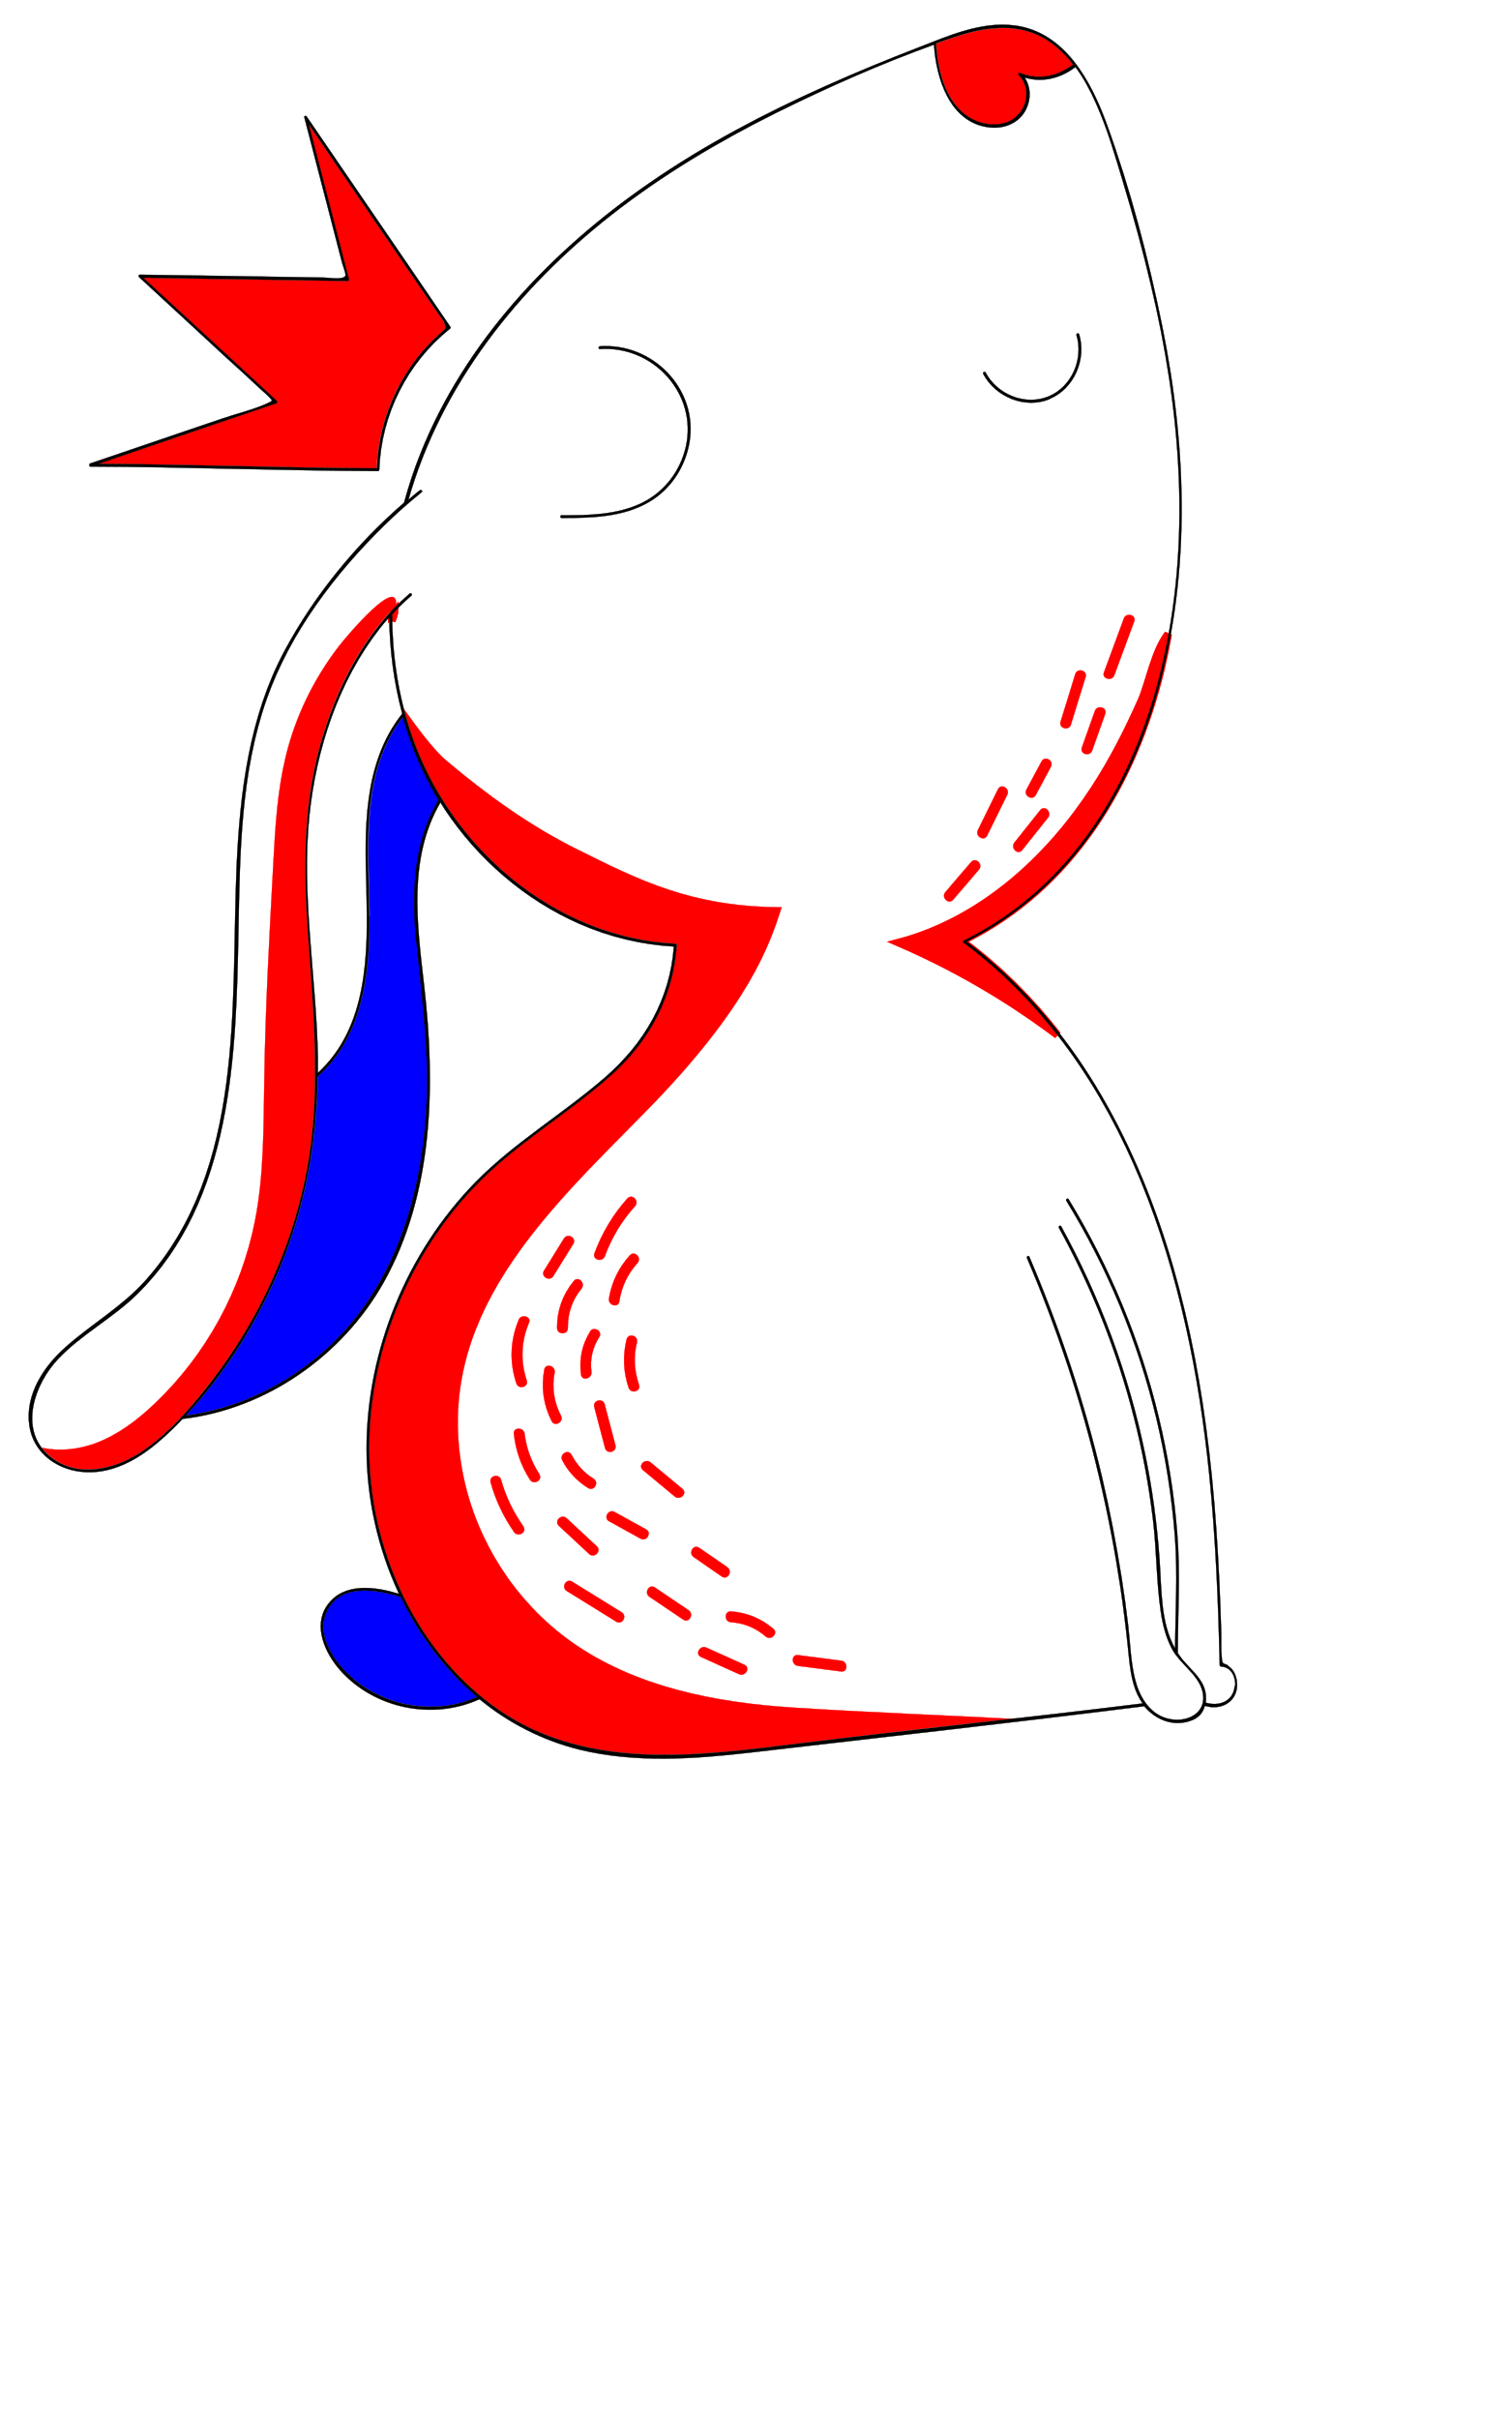
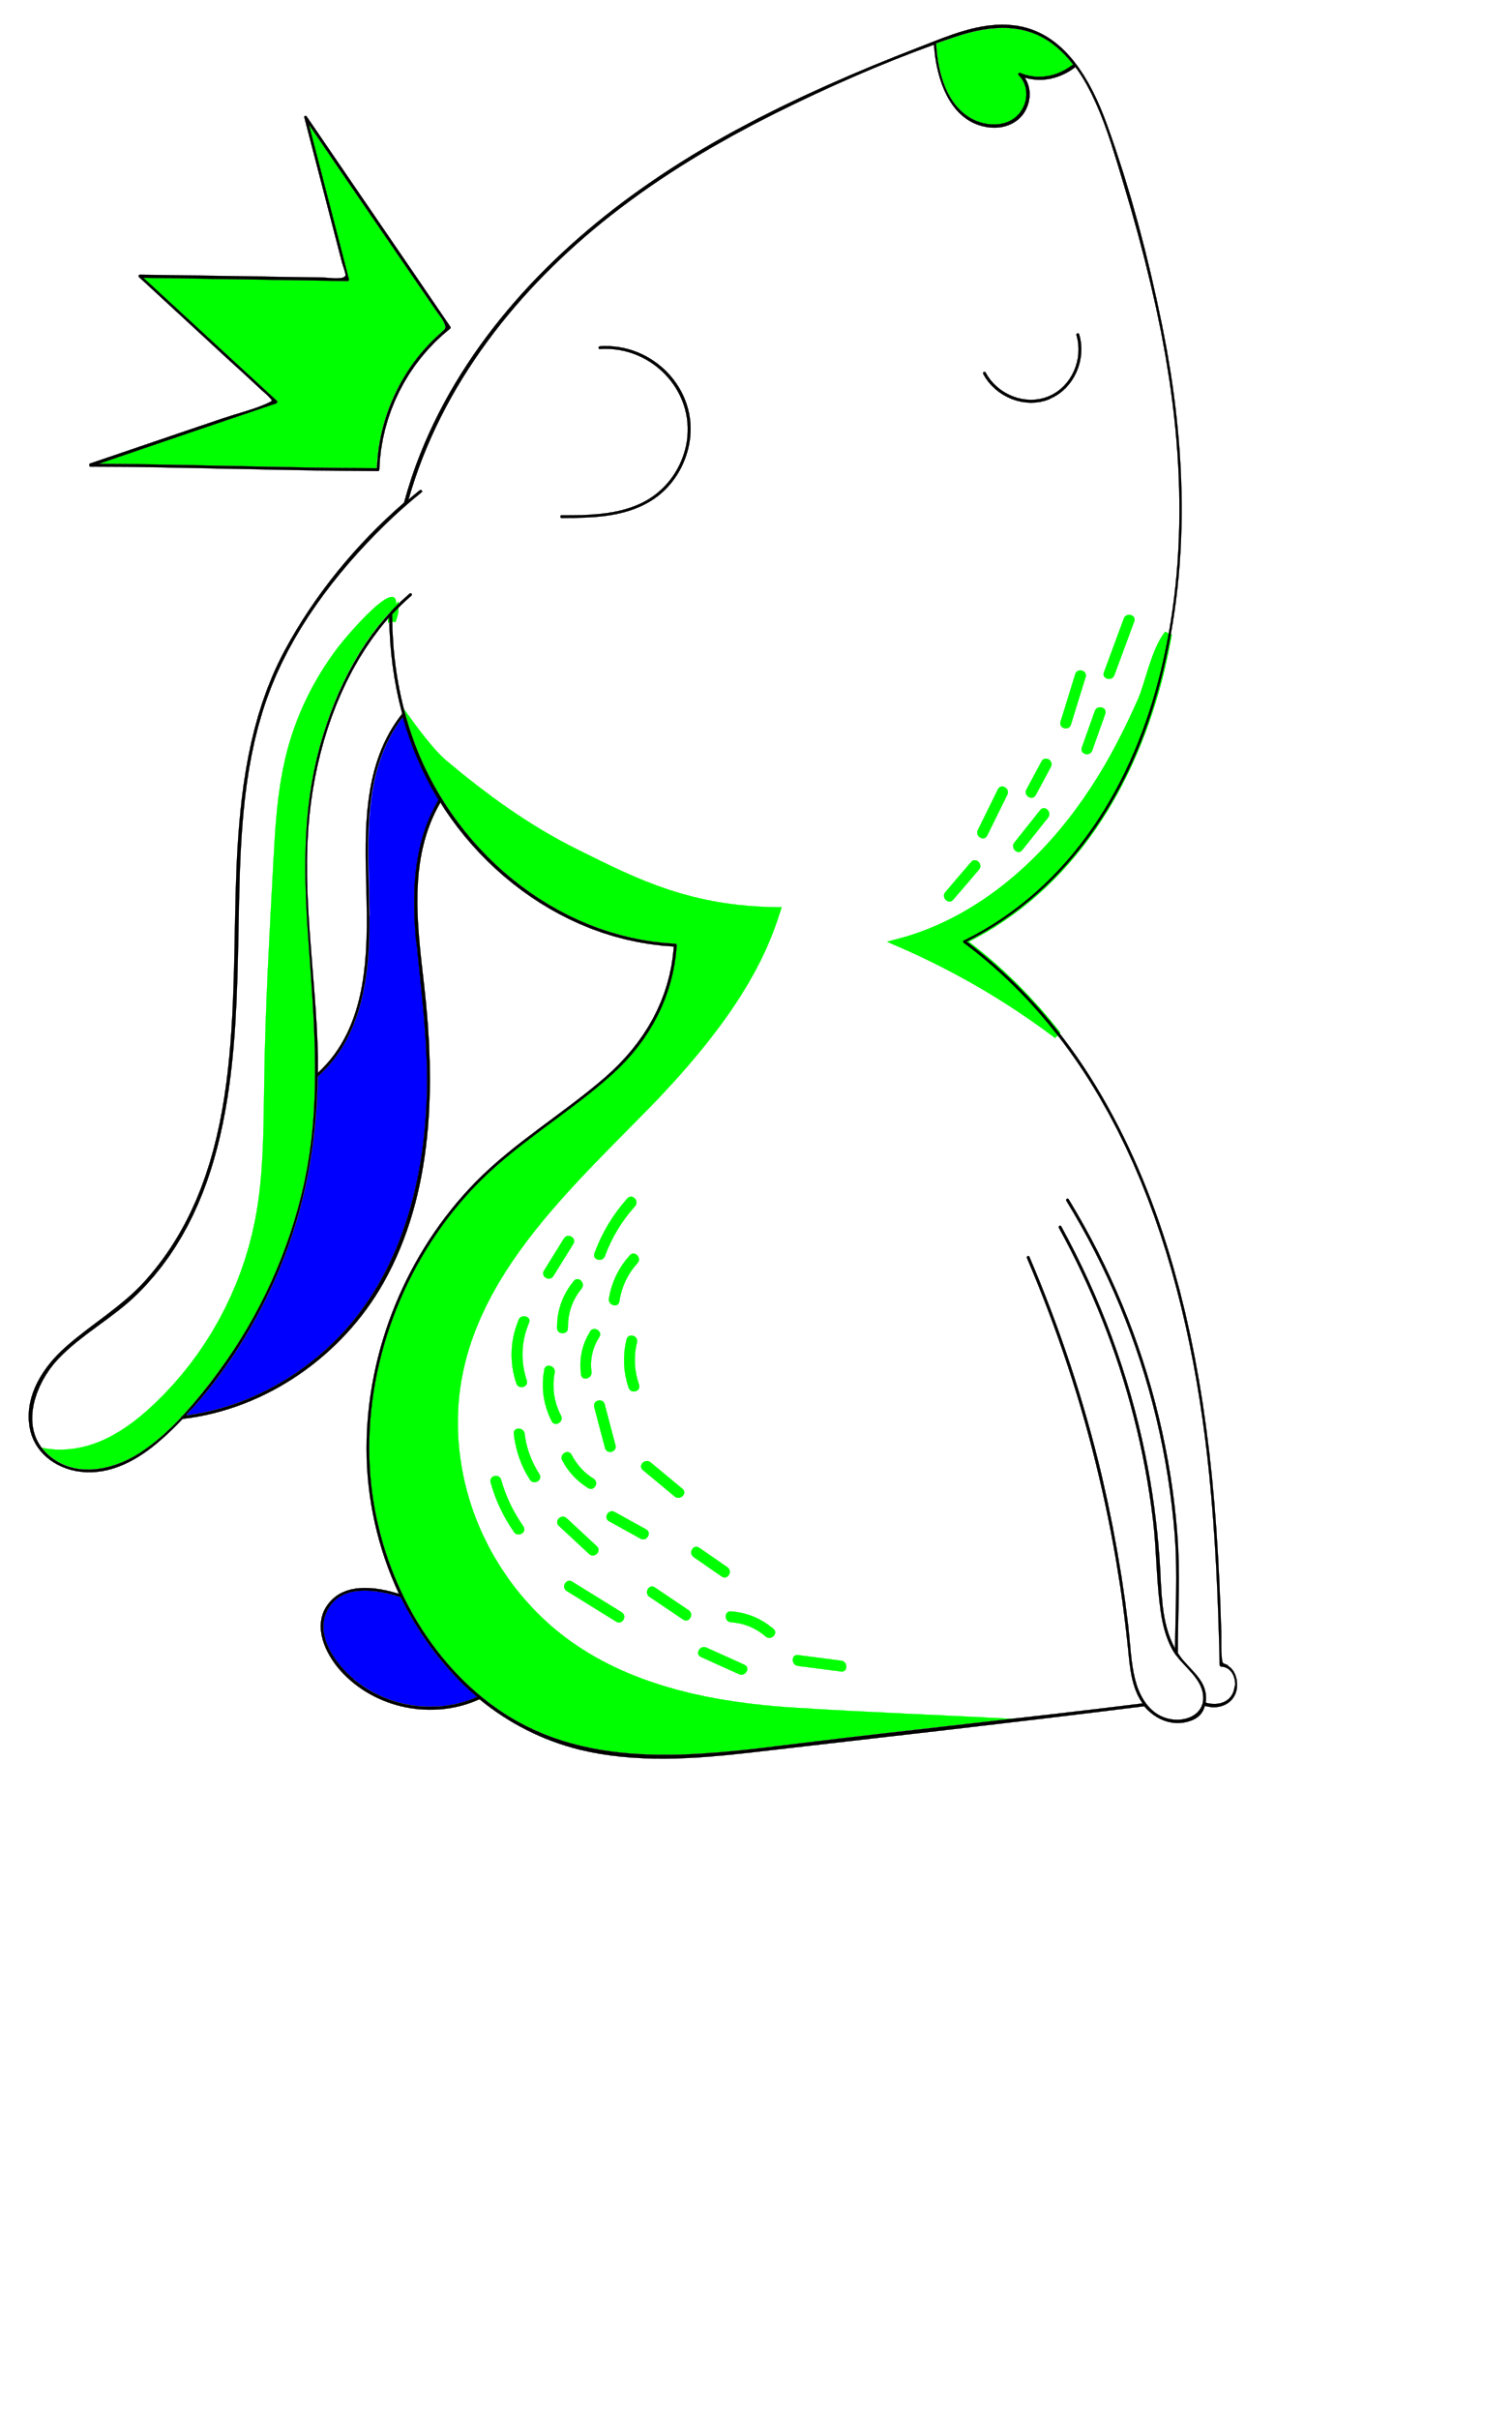
<svg xmlns="http://www.w3.org/2000/svg" width="50mm" height="80mm" viewBox="0 0 50 80" version="1.1" id="svg1">
  <defs id="defs1" />
  <g id="layer1" style="display:inline">
-     <path class="cls-1" d="m 13.202,12.754 c 0.226,-0.424 0.506,-0.828 0.821,-1.19 0.171,-0.192 0.356,-0.376 0.547,-0.547 0.178,-0.157 0.198,-0.164 0.096,-0.383 -0.055,-0.116 -0.157,-0.233 -0.233,-0.342 -1.402,-2.066 -2.818,-4.118 -4.227,-6.183 0.445,1.71 0.882,3.42 1.327,5.13 0.007,0.027 -0.014,0.055 -0.041,0.055 C 9.235,9.259 6.985,9.218 4.728,9.183 c 1.477,1.361 2.948,2.715 4.425,4.077 0.027,0.027 0.014,0.062 -0.021,0.075 -1.963,0.67 -3.926,1.341 -5.889,2.004 3.071,0.021 6.142,0.13 9.213,0.15 0.041,-0.958 0.294,-1.888 0.739,-2.736 z" id="path55" style="display:inline;fill:#ff0000;fill-opacity:1;stroke:#ff0000;stroke-width:0.01;stroke-dasharray:none;stroke-opacity:1" />
-     <path class="cls-2" d="m 33.565,56.83 c -2.367,0.267 -4.74,0.527 -7.1,0.821 -3.481,0.431 -7.243,0.958 -10.246,-1.306 -2.414,-1.819 -3.823,-4.843 -3.988,-7.825 -0.185,-3.352 1.101,-6.765 3.399,-9.206 1.375,-1.464 3.146,-2.456 4.637,-3.803 1.238,-1.122 2.011,-2.585 2.12,-4.261 0,-0.021 -0.014,-0.034 -0.027,-0.041 0,0 -0.007,0 -0.014,0 -4.015,-0.198 -7.483,-3.201 -8.741,-6.936 -0.089,-0.267 -0.171,-0.54 -0.239,-0.814 0.438,0.616 0.985,1.347 1.382,1.683 1.354,1.142 2.77,2.168 4.371,2.962 1.977,0.978 3.735,1.895 6.737,1.901 -0.376,1.176 -1.053,3.256 -4.507,6.765 -3.297,3.352 -7.079,6.812 -6.026,12.024 0.445,2.182 1.73,4.179 3.543,5.479 2.12,1.518 4.795,2.038 7.394,2.202 2.435,0.157 4.884,0.246 7.319,0.376 z" id="path58" style="display:inline;fill:#ff0000;fill-opacity:1;stroke:#ff0000;stroke-width:0.01;stroke-dasharray:none;stroke-opacity:1" />
-     <path class="cls-2" d="m 31.855,31.153 c 0,0 0.007,0.014 0.014,0.014 1.197,0.889 2.223,1.929 3.112,3.064 -1.621,-1.224 -3.386,-2.25 -5.253,-3.057 2.722,-0.718 4.959,-2.736 6.491,-5.103 0.602,-0.923 1.101,-1.908 1.546,-2.914 0.239,-0.547 0.438,-1.635 0.876,-2.189 -0.068,0.383 -0.15,0.773 -0.239,1.156 -0.903,3.755 -2.962,7.202 -6.512,8.96 0,0 -0.014,0 -0.021,0.007 -0.021,0.014 -0.021,0.041 -0.014,0.055 z" id="path59" style="display:inline;fill:#ff0000;fill-opacity:1;stroke:#ff0000;stroke-width:0.259;stroke-dasharray:none;stroke-opacity:1" />
-     <path class="cls-2" d="m 12.963,20.305 c 0.034,-0.034 0.062,-0.068 0.096,-0.103 0,0.027 -0.014,0.062 -0.021,0.089 -0.021,0.075 -0.041,0.157 -0.075,0.239 0,-0.075 0,-0.15 0,-0.226 z" id="path60" style="display:inline;fill:#ff0000;fill-opacity:1;stroke:#ff0000;stroke-width:0.259;stroke-dasharray:none;stroke-opacity:1" />
-     <path class="cls-2" d="m 13.079,20.052 c -1.231,1.252 -2.025,2.907 -2.49,4.583 -0.622,2.223 -0.54,4.466 -0.369,6.744 0.185,2.585 0.397,5.171 -0.157,7.729 -0.492,2.25 -1.457,4.391 -2.825,6.238 -0.376,0.506 -0.78,1.019 -1.217,1.491 0,0 0,0 0,0 -0.027,0 -0.041,0.027 -0.041,0.048 -0.369,0.39 -0.766,0.752 -1.19,1.053 -0.91,0.65 -2.257,0.999 -3.187,0.171 -0.082,-0.068 -0.15,-0.144 -0.212,-0.226 0.575,0.123 1.19,0.055 1.744,-0.144 C 3.886,47.466 4.543,46.967 5.124,46.413 6.814,44.805 7.984,42.665 8.435,40.373 8.736,38.848 8.715,37.282 8.743,35.729 8.777,33.321 8.914,30.921 9.044,28.513 c 0.062,-1.163 0.13,-2.339 0.404,-3.475 0.315,-1.32 0.923,-2.572 1.751,-3.652 0.294,-0.383 1.997,-2.387 1.901,-1.347 z" id="path61" style="display:inline;fill:#ff0000;fill-opacity:1;stroke:#ff0000;stroke-width:0.01;stroke-dasharray:none;stroke-opacity:1" />
-     <path class="cls-2" d="m 20.754,39.634 c -0.479,0.534 -0.841,1.142 -1.088,1.813 -0.082,0.219 0.267,0.308 0.342,0.096 0.226,-0.616 0.561,-1.17 0.999,-1.655 0.15,-0.171 -0.096,-0.424 -0.253,-0.253 z" id="path66" style="display:inline;fill:#ff0000;fill-opacity:1;stroke:#ff0000;stroke-width:0.01;stroke-dasharray:none;stroke-opacity:1" />
-     <path class="cls-2" d="m 18.982,42.364 c -0.369,0.445 -0.561,0.978 -0.554,1.553 0,0.233 0.363,0.233 0.356,0 -0.007,-0.479 0.144,-0.93 0.451,-1.3 0.144,-0.178 -0.103,-0.431 -0.253,-0.253 z" id="path67" style="display:inline;fill:#ff0000;fill-opacity:1;stroke:#ff0000;stroke-width:0.01;stroke-dasharray:none;stroke-opacity:1" />
-     <path class="cls-2" d="m 18.558,46.823 c -0.233,-0.445 -0.308,-0.937 -0.212,-1.43 0.041,-0.226 -0.301,-0.321 -0.342,-0.096 -0.109,0.595 -0.027,1.17 0.246,1.703 0.103,0.205 0.41,0.021 0.308,-0.178 z" id="path68" style="display:inline;fill:#ff0000;fill-opacity:1;stroke:#ff0000;stroke-width:0.01;stroke-dasharray:none;stroke-opacity:1" />
-     <path class="cls-2" d="m 19.632,48.902 c -0.315,-0.192 -0.554,-0.465 -0.725,-0.787 -0.103,-0.205 -0.41,-0.027 -0.308,0.178 0.198,0.383 0.492,0.691 0.855,0.917 0.198,0.123 0.376,-0.185 0.178,-0.308 z" id="path69" style="display:inline;fill:#ff0000;fill-opacity:1;stroke:#ff0000;stroke-width:0.01;stroke-dasharray:none;stroke-opacity:1" />
-     <path class="cls-2" d="m 21.369,50.578 c -0.349,-0.192 -0.691,-0.383 -1.04,-0.575 -0.198,-0.109 -0.383,0.198 -0.178,0.308 0.349,0.192 0.691,0.383 1.04,0.575 0.198,0.109 0.383,-0.198 0.178,-0.308 z" id="path70" style="display:inline;fill:#ff0000;fill-opacity:1;stroke:#ff0000;stroke-width:0.01;stroke-dasharray:none;stroke-opacity:1" />
-     <path class="cls-2" d="m 17.156,43.656 c -0.28,0.67 -0.308,1.402 -0.075,2.093 0.068,0.219 0.417,0.123 0.342,-0.096 -0.212,-0.643 -0.185,-1.286 0.075,-1.908 0.089,-0.212 -0.26,-0.301 -0.342,-0.096 z" id="path71" style="display:inline;fill:#ff0000;fill-opacity:1;stroke:#ff0000;stroke-width:0.01;stroke-dasharray:none;stroke-opacity:1" />
-     <path class="cls-2" d="m 17.84,48.752 c -0.26,-0.41 -0.431,-0.855 -0.486,-1.334 -0.027,-0.226 -0.383,-0.226 -0.356,0 0.062,0.547 0.233,1.053 0.534,1.518 0.123,0.192 0.431,0.014 0.308,-0.178 z" id="path72" style="display:inline;fill:#ff0000;fill-opacity:1;stroke:#ff0000;stroke-width:0.01;stroke-dasharray:none;stroke-opacity:1" />
-     <path class="cls-2" d="m 19.741,51.139 c -0.335,-0.308 -0.663,-0.622 -0.999,-0.93 -0.171,-0.157 -0.424,0.096 -0.253,0.253 0.335,0.308 0.663,0.622 0.999,0.93 0.171,0.157 0.424,-0.096 0.253,-0.253 z" id="path73" style="display:inline;fill:#ff0000;fill-opacity:1;stroke:#ff0000;stroke-width:0.01;stroke-dasharray:none;stroke-opacity:1" />
-     <path class="cls-2" d="m 17.313,50.482 c -0.335,-0.479 -0.581,-0.985 -0.739,-1.546 -0.062,-0.219 -0.41,-0.13 -0.342,0.096 0.164,0.588 0.424,1.135 0.773,1.635 0.13,0.185 0.438,0.007 0.308,-0.178 z" id="path74" style="display:inline;fill:#ff0000;fill-opacity:1;stroke:#ff0000;stroke-width:0.01;stroke-dasharray:none;stroke-opacity:1" />
-     <path class="cls-2" d="m 19.522,44.039 c -0.274,0.431 -0.369,0.917 -0.301,1.423 0.034,0.226 0.376,0.13 0.342,-0.096 -0.055,-0.41 0.041,-0.807 0.26,-1.149 0.123,-0.192 -0.185,-0.376 -0.308,-0.178 z" id="path75" style="display:inline;fill:#ff0000;fill-opacity:1;stroke:#ff0000;stroke-width:0.01;stroke-dasharray:none;stroke-opacity:1" />
-     <path class="cls-2" d="m 18.654,40.961 c -0.219,0.356 -0.438,0.711 -0.657,1.06 -0.123,0.198 0.185,0.376 0.308,0.178 0.219,-0.356 0.438,-0.711 0.657,-1.06 0.123,-0.198 -0.185,-0.376 -0.308,-0.178 z" id="path76" style="display:inline;fill:#ff0000;fill-opacity:1;stroke:#ff0000;stroke-width:0.01;stroke-dasharray:none;stroke-opacity:1" />
-     <path class="cls-2" d="m 20.842,41.509 c -0.369,0.404 -0.609,0.889 -0.698,1.436 -0.034,0.226 0.308,0.321 0.342,0.096 0.075,-0.486 0.274,-0.91 0.602,-1.272 0.15,-0.171 -0.096,-0.424 -0.253,-0.253 z" id="path77" style="display:inline;fill:#ff0000;fill-opacity:1;stroke:#ff0000;stroke-width:0.01;stroke-dasharray:none;stroke-opacity:1" />
-     <path class="cls-2" d="m 20.357,47.794 c -0.116,-0.451 -0.239,-0.903 -0.356,-1.354 -0.062,-0.219 -0.404,-0.13 -0.342,0.096 0.116,0.451 0.239,0.903 0.356,1.354 0.062,0.219 0.404,0.13 0.342,-0.096 z" id="path78" style="display:inline;fill:#ff0000;fill-opacity:1;stroke:#ff0000;stroke-width:0.01;stroke-dasharray:none;stroke-opacity:1" />
-     <path class="cls-2" d="m 21.137,45.797 c -0.157,-0.465 -0.185,-0.93 -0.068,-1.402 0.055,-0.226 -0.287,-0.321 -0.342,-0.096 -0.13,0.534 -0.109,1.074 0.068,1.594 0.075,0.219 0.417,0.123 0.342,-0.096 z" id="path79" style="display:inline;fill:#ff0000;fill-opacity:1;stroke:#ff0000;stroke-width:0.01;stroke-dasharray:none;stroke-opacity:1" />
-     <path class="cls-2" d="m 22.573,49.238 c -0.349,-0.294 -0.705,-0.581 -1.053,-0.875 -0.178,-0.144 -0.431,0.103 -0.253,0.253 0.349,0.294 0.705,0.581 1.053,0.875 0.178,0.144 0.431,-0.103 0.253,-0.253 z" id="path80" style="display:inline;fill:#ff0000;fill-opacity:1;stroke:#ff0000;stroke-width:0.01;stroke-dasharray:none;stroke-opacity:1" />
-     <path class="cls-2" d="m 20.562,53.321 c -0.547,-0.335 -1.088,-0.677 -1.635,-1.012 -0.198,-0.123 -0.376,0.185 -0.178,0.308 0.547,0.335 1.088,0.677 1.635,1.012 0.198,0.123 0.376,-0.185 0.178,-0.308 z" id="path81" style="display:inline;fill:#ff0000;fill-opacity:1;stroke:#ff0000;stroke-width:0.01;stroke-dasharray:none;stroke-opacity:1" />
-     <path class="cls-2" d="m 22.778,53.253 c -0.369,-0.253 -0.746,-0.499 -1.115,-0.752 -0.192,-0.13 -0.369,0.178 -0.178,0.308 0.369,0.253 0.746,0.499 1.115,0.752 0.192,0.13 0.369,-0.178 0.178,-0.308 z" id="path82" style="display:inline;fill:#ff0000;fill-opacity:1;stroke:#ff0000;stroke-width:0.01;stroke-dasharray:none;stroke-opacity:1" />
-     <path class="cls-2" d="m 24.057,51.83 c -0.308,-0.212 -0.616,-0.431 -0.93,-0.643 -0.192,-0.13 -0.369,0.178 -0.178,0.308 0.308,0.212 0.616,0.431 0.93,0.643 0.192,0.13 0.369,-0.178 0.178,-0.308 z" id="path83" style="display:inline;fill:#ff0000;fill-opacity:1;stroke:#ff0000;stroke-width:0.01;stroke-dasharray:none;stroke-opacity:1" />
-     <path class="cls-2" d="m 25.582,53.868 c -0.404,-0.342 -0.876,-0.54 -1.402,-0.575 -0.233,-0.014 -0.226,0.342 0,0.356 0.431,0.027 0.828,0.192 1.149,0.472 0.171,0.15 0.431,-0.103 0.253,-0.253 z" id="path84" style="display:inline;fill:#ff0000;fill-opacity:1;stroke:#ff0000;stroke-width:0.01;stroke-dasharray:none;stroke-opacity:1" />
-     <path class="cls-2" d="m 24.625,55.058 c -0.417,-0.192 -0.834,-0.376 -1.259,-0.568 -0.205,-0.096 -0.39,0.212 -0.178,0.308 0.417,0.192 0.834,0.376 1.259,0.568 0.205,0.096 0.39,-0.212 0.178,-0.308 z" id="path85" style="display:inline;fill:#ff0000;fill-opacity:1;stroke:#ff0000;stroke-width:0.01;stroke-dasharray:none;stroke-opacity:1" />
-     <path class="cls-2" d="m 27.826,54.922 c -0.479,-0.062 -0.958,-0.123 -1.43,-0.185 -0.226,-0.027 -0.226,0.328 0,0.356 0.479,0.062 0.958,0.123 1.43,0.185 0.226,0.027 0.226,-0.328 0,-0.356 z" id="path86" style="display:inline;fill:#ff0000;fill-opacity:1;stroke:#ff0000;stroke-width:0.01;stroke-dasharray:none;stroke-opacity:1" />
-     <path class="cls-2" d="m 37.176,20.456 c -0.219,0.595 -0.438,1.183 -0.657,1.778 -0.082,0.219 0.267,0.308 0.342,0.096 0.219,-0.595 0.438,-1.183 0.657,-1.778 0.082,-0.219 -0.267,-0.308 -0.342,-0.096 z" id="path87" style="display:inline;fill:#ff0000;fill-opacity:1;stroke:#ff0000;stroke-width:0.01;stroke-dasharray:none;stroke-opacity:1" />
-     <path class="cls-2" d="m 35.569,22.295 c -0.164,0.527 -0.321,1.053 -0.486,1.573 -0.068,0.219 0.274,0.315 0.342,0.096 0.164,-0.527 0.321,-1.053 0.486,-1.573 0.068,-0.219 -0.274,-0.315 -0.342,-0.096 z" id="path88" style="display:inline;fill:#ff0000;fill-opacity:1;stroke:#ff0000;stroke-width:0.01;stroke-dasharray:none;stroke-opacity:1" />
-     <path class="cls-2" d="m 36.218,23.513 -0.431,1.211 c -0.075,0.219 0.267,0.308 0.342,0.096 0.144,-0.404 0.287,-0.807 0.431,-1.211 0.075,-0.219 -0.267,-0.308 -0.342,-0.096 z" id="path89" style="display:inline;fill:#ff0000;fill-opacity:1;stroke:#ff0000;stroke-width:0.01;stroke-dasharray:none;stroke-opacity:1" />
-     <path class="cls-2" d="m 34.454,25.182 c -0.164,0.308 -0.335,0.616 -0.499,0.93 -0.109,0.205 0.198,0.383 0.308,0.178 0.164,-0.308 0.335,-0.616 0.499,-0.93 0.109,-0.205 -0.198,-0.383 -0.308,-0.178 z" id="path90" style="display:inline;fill:#ff0000;fill-opacity:1;stroke:#ff0000;stroke-width:0.01;stroke-dasharray:none;stroke-opacity:1" />
-     <path class="cls-2" d="m 33.011,26.105 c -0.219,0.451 -0.438,0.896 -0.663,1.347 -0.103,0.205 0.205,0.39 0.308,0.178 0.219,-0.451 0.438,-0.896 0.663,-1.347 0.103,-0.205 -0.205,-0.39 -0.308,-0.178 z" id="path91" style="display:inline;fill:#ff0000;fill-opacity:1;stroke:#ff0000;stroke-width:0.01;stroke-dasharray:none;stroke-opacity:1" />
-     <path class="cls-2" d="m 34.413,26.789 -0.855,1.074 c -0.144,0.178 0.109,0.431 0.253,0.253 l 0.855,-1.074 c 0.144,-0.178 -0.109,-0.431 -0.253,-0.253 z" id="path92" style="display:inline;fill:#ff0000;fill-opacity:1;stroke:#ff0000;stroke-width:0.01;stroke-dasharray:none;stroke-opacity:1" />
-     <path class="cls-1" d="m 32.265,3.992 c 0.465,0.205 1.088,0.205 1.443,-0.212 0.315,-0.363 0.342,-0.937 0,-1.286 -0.027,-0.027 0,-0.096 0.041,-0.075 0.602,0.246 1.252,0.116 1.758,-0.28 -0.233,-0.301 -0.499,-0.568 -0.807,-0.773 -0.951,-0.636 -2.079,-0.486 -3.112,-0.137 -0.205,0.068 -0.41,0.137 -0.616,0.212 0.048,0.944 0.349,2.127 1.293,2.551 z" id="path53" style="display:inline;fill:#ff0000;fill-opacity:1;stroke:#ff0000;stroke-width:0.01;stroke-dasharray:none;stroke-opacity:1" />
-     <path class="cls-2" d="m 32.128,28.506 c -0.287,0.335 -0.575,0.663 -0.855,0.999 -0.15,0.171 0.103,0.424 0.253,0.253 0.287,-0.335 0.575,-0.663 0.855,-0.999 0.15,-0.171 -0.103,-0.424 -0.253,-0.253 z" id="path93" style="display:inline;fill:#ff0000;fill-opacity:1;stroke:#ff0000;stroke-width:0.01;stroke-dasharray:none;stroke-opacity:1" />
+     <path class="cls-1" d="m 13.202,12.754 c 0.226,-0.424 0.506,-0.828 0.821,-1.19 0.171,-0.192 0.356,-0.376 0.547,-0.547 0.178,-0.157 0.198,-0.164 0.096,-0.383 -0.055,-0.116 -0.157,-0.233 -0.233,-0.342 -1.402,-2.066 -2.818,-4.118 -4.227,-6.183 0.445,1.71 0.882,3.42 1.327,5.13 0.007,0.027 -0.014,0.055 -0.041,0.055 C 9.235,9.259 6.985,9.218 4.728,9.183 c 1.477,1.361 2.948,2.715 4.425,4.077 0.027,0.027 0.014,0.062 -0.021,0.075 -1.963,0.67 -3.926,1.341 -5.889,2.004 3.071,0.021 6.142,0.13 9.213,0.15 0.041,-0.958 0.294,-1.888 0.739,-2.736 z" id="path55" style="display:inline;fill:#00ff00;fill-opacity:1;stroke:#00ff00;stroke-width:0.01;stroke-dasharray:none;stroke-opacity:1" />
+     <path class="cls-2" d="m 33.565,56.83 c -2.367,0.267 -4.74,0.527 -7.1,0.821 -3.481,0.431 -7.243,0.958 -10.246,-1.306 -2.414,-1.819 -3.823,-4.843 -3.988,-7.825 -0.185,-3.352 1.101,-6.765 3.399,-9.206 1.375,-1.464 3.146,-2.456 4.637,-3.803 1.238,-1.122 2.011,-2.585 2.12,-4.261 0,-0.021 -0.014,-0.034 -0.027,-0.041 0,0 -0.007,0 -0.014,0 -4.015,-0.198 -7.483,-3.201 -8.741,-6.936 -0.089,-0.267 -0.171,-0.54 -0.239,-0.814 0.438,0.616 0.985,1.347 1.382,1.683 1.354,1.142 2.77,2.168 4.371,2.962 1.977,0.978 3.735,1.895 6.737,1.901 -0.376,1.176 -1.053,3.256 -4.507,6.765 -3.297,3.352 -7.079,6.812 -6.026,12.024 0.445,2.182 1.73,4.179 3.543,5.479 2.12,1.518 4.795,2.038 7.394,2.202 2.435,0.157 4.884,0.246 7.319,0.376 z" id="path58" style="display:inline;fill:#00ff00;fill-opacity:1;stroke:#00ff00;stroke-width:0.01;stroke-dasharray:none;stroke-opacity:1" />
+     <path class="cls-2" d="m 31.855,31.153 c 0,0 0.007,0.014 0.014,0.014 1.197,0.889 2.223,1.929 3.112,3.064 -1.621,-1.224 -3.386,-2.25 -5.253,-3.057 2.722,-0.718 4.959,-2.736 6.491,-5.103 0.602,-0.923 1.101,-1.908 1.546,-2.914 0.239,-0.547 0.438,-1.635 0.876,-2.189 -0.068,0.383 -0.15,0.773 -0.239,1.156 -0.903,3.755 -2.962,7.202 -6.512,8.96 0,0 -0.014,0 -0.021,0.007 -0.021,0.014 -0.021,0.041 -0.014,0.055 z" id="path59" style="display:inline;fill:#00ff00;fill-opacity:1;stroke:#00ff00;stroke-width:0.259;stroke-dasharray:none;stroke-opacity:1" />
+     <path class="cls-2" d="m 12.963,20.305 c 0.034,-0.034 0.062,-0.068 0.096,-0.103 0,0.027 -0.014,0.062 -0.021,0.089 -0.021,0.075 -0.041,0.157 -0.075,0.239 0,-0.075 0,-0.15 0,-0.226 z" id="path60" style="display:inline;fill:#00ff00;fill-opacity:1;stroke:#00ff00;stroke-width:0.259;stroke-dasharray:none;stroke-opacity:1" />
+     <path class="cls-2" d="m 13.079,20.052 c -1.231,1.252 -2.025,2.907 -2.49,4.583 -0.622,2.223 -0.54,4.466 -0.369,6.744 0.185,2.585 0.397,5.171 -0.157,7.729 -0.492,2.25 -1.457,4.391 -2.825,6.238 -0.376,0.506 -0.78,1.019 -1.217,1.491 0,0 0,0 0,0 -0.027,0 -0.041,0.027 -0.041,0.048 -0.369,0.39 -0.766,0.752 -1.19,1.053 -0.91,0.65 -2.257,0.999 -3.187,0.171 -0.082,-0.068 -0.15,-0.144 -0.212,-0.226 0.575,0.123 1.19,0.055 1.744,-0.144 C 3.886,47.466 4.543,46.967 5.124,46.413 6.814,44.805 7.984,42.665 8.435,40.373 8.736,38.848 8.715,37.282 8.743,35.729 8.777,33.321 8.914,30.921 9.044,28.513 c 0.062,-1.163 0.13,-2.339 0.404,-3.475 0.315,-1.32 0.923,-2.572 1.751,-3.652 0.294,-0.383 1.997,-2.387 1.901,-1.347 z" id="path61" style="display:inline;fill:#00ff00;fill-opacity:1;stroke:#00ff00;stroke-width:0.01;stroke-dasharray:none;stroke-opacity:1" />
+     <path class="cls-2" d="m 20.754,39.634 c -0.479,0.534 -0.841,1.142 -1.088,1.813 -0.082,0.219 0.267,0.308 0.342,0.096 0.226,-0.616 0.561,-1.17 0.999,-1.655 0.15,-0.171 -0.096,-0.424 -0.253,-0.253 z" id="path66" style="display:inline;fill:#00ff00;fill-opacity:1;stroke:#00ff00;stroke-width:0.01;stroke-dasharray:none;stroke-opacity:1" />
+     <path class="cls-2" d="m 18.982,42.364 c -0.369,0.445 -0.561,0.978 -0.554,1.553 0,0.233 0.363,0.233 0.356,0 -0.007,-0.479 0.144,-0.93 0.451,-1.3 0.144,-0.178 -0.103,-0.431 -0.253,-0.253 z" id="path67" style="display:inline;fill:#00ff00;fill-opacity:1;stroke:#00ff00;stroke-width:0.01;stroke-dasharray:none;stroke-opacity:1" />
+     <path class="cls-2" d="m 18.558,46.823 c -0.233,-0.445 -0.308,-0.937 -0.212,-1.43 0.041,-0.226 -0.301,-0.321 -0.342,-0.096 -0.109,0.595 -0.027,1.17 0.246,1.703 0.103,0.205 0.41,0.021 0.308,-0.178 z" id="path68" style="display:inline;fill:#00ff00;fill-opacity:1;stroke:#00ff00;stroke-width:0.01;stroke-dasharray:none;stroke-opacity:1" />
+     <path class="cls-2" d="m 19.632,48.902 c -0.315,-0.192 -0.554,-0.465 -0.725,-0.787 -0.103,-0.205 -0.41,-0.027 -0.308,0.178 0.198,0.383 0.492,0.691 0.855,0.917 0.198,0.123 0.376,-0.185 0.178,-0.308 z" id="path69" style="display:inline;fill:#00ff00;fill-opacity:1;stroke:#00ff00;stroke-width:0.01;stroke-dasharray:none;stroke-opacity:1" />
+     <path class="cls-2" d="m 21.369,50.578 c -0.349,-0.192 -0.691,-0.383 -1.04,-0.575 -0.198,-0.109 -0.383,0.198 -0.178,0.308 0.349,0.192 0.691,0.383 1.04,0.575 0.198,0.109 0.383,-0.198 0.178,-0.308 z" id="path70" style="display:inline;fill:#00ff00;fill-opacity:1;stroke:#00ff00;stroke-width:0.01;stroke-dasharray:none;stroke-opacity:1" />
+     <path class="cls-2" d="m 17.156,43.656 c -0.28,0.67 -0.308,1.402 -0.075,2.093 0.068,0.219 0.417,0.123 0.342,-0.096 -0.212,-0.643 -0.185,-1.286 0.075,-1.908 0.089,-0.212 -0.26,-0.301 -0.342,-0.096 z" id="path71" style="display:inline;fill:#00ff00;fill-opacity:1;stroke:#00ff00;stroke-width:0.01;stroke-dasharray:none;stroke-opacity:1" />
+     <path class="cls-2" d="m 17.84,48.752 c -0.26,-0.41 -0.431,-0.855 -0.486,-1.334 -0.027,-0.226 -0.383,-0.226 -0.356,0 0.062,0.547 0.233,1.053 0.534,1.518 0.123,0.192 0.431,0.014 0.308,-0.178 z" id="path72" style="display:inline;fill:#00ff00;fill-opacity:1;stroke:#00ff00;stroke-width:0.01;stroke-dasharray:none;stroke-opacity:1" />
+     <path class="cls-2" d="m 19.741,51.139 c -0.335,-0.308 -0.663,-0.622 -0.999,-0.93 -0.171,-0.157 -0.424,0.096 -0.253,0.253 0.335,0.308 0.663,0.622 0.999,0.93 0.171,0.157 0.424,-0.096 0.253,-0.253 z" id="path73" style="display:inline;fill:#00ff00;fill-opacity:1;stroke:#00ff00;stroke-width:0.01;stroke-dasharray:none;stroke-opacity:1" />
+     <path class="cls-2" d="m 17.313,50.482 c -0.335,-0.479 -0.581,-0.985 -0.739,-1.546 -0.062,-0.219 -0.41,-0.13 -0.342,0.096 0.164,0.588 0.424,1.135 0.773,1.635 0.13,0.185 0.438,0.007 0.308,-0.178 z" id="path74" style="display:inline;fill:#00ff00;fill-opacity:1;stroke:#00ff00;stroke-width:0.01;stroke-dasharray:none;stroke-opacity:1" />
+     <path class="cls-2" d="m 19.522,44.039 c -0.274,0.431 -0.369,0.917 -0.301,1.423 0.034,0.226 0.376,0.13 0.342,-0.096 -0.055,-0.41 0.041,-0.807 0.26,-1.149 0.123,-0.192 -0.185,-0.376 -0.308,-0.178 z" id="path75" style="display:inline;fill:#00ff00;fill-opacity:1;stroke:#00ff00;stroke-width:0.01;stroke-dasharray:none;stroke-opacity:1" />
+     <path class="cls-2" d="m 18.654,40.961 c -0.219,0.356 -0.438,0.711 -0.657,1.06 -0.123,0.198 0.185,0.376 0.308,0.178 0.219,-0.356 0.438,-0.711 0.657,-1.06 0.123,-0.198 -0.185,-0.376 -0.308,-0.178 z" id="path76" style="display:inline;fill:#00ff00;fill-opacity:1;stroke:#00ff00;stroke-width:0.01;stroke-dasharray:none;stroke-opacity:1" />
+     <path class="cls-2" d="m 20.842,41.509 c -0.369,0.404 -0.609,0.889 -0.698,1.436 -0.034,0.226 0.308,0.321 0.342,0.096 0.075,-0.486 0.274,-0.91 0.602,-1.272 0.15,-0.171 -0.096,-0.424 -0.253,-0.253 z" id="path77" style="display:inline;fill:#00ff00;fill-opacity:1;stroke:#00ff00;stroke-width:0.01;stroke-dasharray:none;stroke-opacity:1" />
+     <path class="cls-2" d="m 20.357,47.794 c -0.116,-0.451 -0.239,-0.903 -0.356,-1.354 -0.062,-0.219 -0.404,-0.13 -0.342,0.096 0.116,0.451 0.239,0.903 0.356,1.354 0.062,0.219 0.404,0.13 0.342,-0.096 z" id="path78" style="display:inline;fill:#00ff00;fill-opacity:1;stroke:#00ff00;stroke-width:0.01;stroke-dasharray:none;stroke-opacity:1" />
+     <path class="cls-2" d="m 21.137,45.797 c -0.157,-0.465 -0.185,-0.93 -0.068,-1.402 0.055,-0.226 -0.287,-0.321 -0.342,-0.096 -0.13,0.534 -0.109,1.074 0.068,1.594 0.075,0.219 0.417,0.123 0.342,-0.096 z" id="path79" style="display:inline;fill:#00ff00;fill-opacity:1;stroke:#00ff00;stroke-width:0.01;stroke-dasharray:none;stroke-opacity:1" />
+     <path class="cls-2" d="m 22.573,49.238 c -0.349,-0.294 -0.705,-0.581 -1.053,-0.875 -0.178,-0.144 -0.431,0.103 -0.253,0.253 0.349,0.294 0.705,0.581 1.053,0.875 0.178,0.144 0.431,-0.103 0.253,-0.253 z" id="path80" style="display:inline;fill:#00ff00;fill-opacity:1;stroke:#00ff00;stroke-width:0.01;stroke-dasharray:none;stroke-opacity:1" />
+     <path class="cls-2" d="m 20.562,53.321 c -0.547,-0.335 -1.088,-0.677 -1.635,-1.012 -0.198,-0.123 -0.376,0.185 -0.178,0.308 0.547,0.335 1.088,0.677 1.635,1.012 0.198,0.123 0.376,-0.185 0.178,-0.308 z" id="path81" style="display:inline;fill:#00ff00;fill-opacity:1;stroke:#00ff00;stroke-width:0.01;stroke-dasharray:none;stroke-opacity:1" />
+     <path class="cls-2" d="m 22.778,53.253 c -0.369,-0.253 -0.746,-0.499 -1.115,-0.752 -0.192,-0.13 -0.369,0.178 -0.178,0.308 0.369,0.253 0.746,0.499 1.115,0.752 0.192,0.13 0.369,-0.178 0.178,-0.308 z" id="path82" style="display:inline;fill:#00ff00;fill-opacity:1;stroke:#00ff00;stroke-width:0.01;stroke-dasharray:none;stroke-opacity:1" />
+     <path class="cls-2" d="m 24.057,51.83 c -0.308,-0.212 -0.616,-0.431 -0.93,-0.643 -0.192,-0.13 -0.369,0.178 -0.178,0.308 0.308,0.212 0.616,0.431 0.93,0.643 0.192,0.13 0.369,-0.178 0.178,-0.308 z" id="path83" style="display:inline;fill:#00ff00;fill-opacity:1;stroke:#00ff00;stroke-width:0.01;stroke-dasharray:none;stroke-opacity:1" />
+     <path class="cls-2" d="m 25.582,53.868 c -0.404,-0.342 -0.876,-0.54 -1.402,-0.575 -0.233,-0.014 -0.226,0.342 0,0.356 0.431,0.027 0.828,0.192 1.149,0.472 0.171,0.15 0.431,-0.103 0.253,-0.253 z" id="path84" style="display:inline;fill:#00ff00;fill-opacity:1;stroke:#00ff00;stroke-width:0.01;stroke-dasharray:none;stroke-opacity:1" />
+     <path class="cls-2" d="m 24.625,55.058 c -0.417,-0.192 -0.834,-0.376 -1.259,-0.568 -0.205,-0.096 -0.39,0.212 -0.178,0.308 0.417,0.192 0.834,0.376 1.259,0.568 0.205,0.096 0.39,-0.212 0.178,-0.308 z" id="path85" style="display:inline;fill:#00ff00;fill-opacity:1;stroke:#00ff00;stroke-width:0.01;stroke-dasharray:none;stroke-opacity:1" />
+     <path class="cls-2" d="m 27.826,54.922 c -0.479,-0.062 -0.958,-0.123 -1.43,-0.185 -0.226,-0.027 -0.226,0.328 0,0.356 0.479,0.062 0.958,0.123 1.43,0.185 0.226,0.027 0.226,-0.328 0,-0.356 z" id="path86" style="display:inline;fill:#00ff00;fill-opacity:1;stroke:#00ff00;stroke-width:0.01;stroke-dasharray:none;stroke-opacity:1" />
+     <path class="cls-2" d="m 37.176,20.456 c -0.219,0.595 -0.438,1.183 -0.657,1.778 -0.082,0.219 0.267,0.308 0.342,0.096 0.219,-0.595 0.438,-1.183 0.657,-1.778 0.082,-0.219 -0.267,-0.308 -0.342,-0.096 z" id="path87" style="display:inline;fill:#00ff00;fill-opacity:1;stroke:#00ff00;stroke-width:0.01;stroke-dasharray:none;stroke-opacity:1" />
+     <path class="cls-2" d="m 35.569,22.295 c -0.164,0.527 -0.321,1.053 -0.486,1.573 -0.068,0.219 0.274,0.315 0.342,0.096 0.164,-0.527 0.321,-1.053 0.486,-1.573 0.068,-0.219 -0.274,-0.315 -0.342,-0.096 z" id="path88" style="display:inline;fill:#00ff00;fill-opacity:1;stroke:#00ff00;stroke-width:0.01;stroke-dasharray:none;stroke-opacity:1" />
+     <path class="cls-2" d="m 36.218,23.513 -0.431,1.211 c -0.075,0.219 0.267,0.308 0.342,0.096 0.144,-0.404 0.287,-0.807 0.431,-1.211 0.075,-0.219 -0.267,-0.308 -0.342,-0.096 z" id="path89" style="display:inline;fill:#00ff00;fill-opacity:1;stroke:#00ff00;stroke-width:0.01;stroke-dasharray:none;stroke-opacity:1" />
+     <path class="cls-2" d="m 34.454,25.182 c -0.164,0.308 -0.335,0.616 -0.499,0.93 -0.109,0.205 0.198,0.383 0.308,0.178 0.164,-0.308 0.335,-0.616 0.499,-0.93 0.109,-0.205 -0.198,-0.383 -0.308,-0.178 z" id="path90" style="display:inline;fill:#00ff00;fill-opacity:1;stroke:#00ff00;stroke-width:0.01;stroke-dasharray:none;stroke-opacity:1" />
+     <path class="cls-2" d="m 33.011,26.105 c -0.219,0.451 -0.438,0.896 -0.663,1.347 -0.103,0.205 0.205,0.39 0.308,0.178 0.219,-0.451 0.438,-0.896 0.663,-1.347 0.103,-0.205 -0.205,-0.39 -0.308,-0.178 z" id="path91" style="display:inline;fill:#00ff00;fill-opacity:1;stroke:#00ff00;stroke-width:0.01;stroke-dasharray:none;stroke-opacity:1" />
+     <path class="cls-2" d="m 34.413,26.789 -0.855,1.074 c -0.144,0.178 0.109,0.431 0.253,0.253 l 0.855,-1.074 c 0.144,-0.178 -0.109,-0.431 -0.253,-0.253 z" id="path92" style="display:inline;fill:#00ff00;fill-opacity:1;stroke:#00ff00;stroke-width:0.01;stroke-dasharray:none;stroke-opacity:1" />
+     <path class="cls-2" d="m 32.128,28.506 c -0.287,0.335 -0.575,0.663 -0.855,0.999 -0.15,0.171 0.103,0.424 0.253,0.253 0.287,-0.335 0.575,-0.663 0.855,-0.999 0.15,-0.171 -0.103,-0.424 -0.253,-0.253 z" id="path93" style="display:inline;fill:#00ff00;fill-opacity:1;stroke:#00ff00;stroke-width:0.01;stroke-dasharray:none;stroke-opacity:1" />
+     <path class="cls-1" d="m 32.265,3.992 c 0.465,0.205 1.088,0.205 1.443,-0.212 0.315,-0.363 0.342,-0.937 0,-1.286 -0.027,-0.027 0,-0.096 0.041,-0.075 0.602,0.246 1.252,0.116 1.758,-0.28 -0.233,-0.301 -0.499,-0.568 -0.807,-0.773 -0.951,-0.636 -2.079,-0.486 -3.112,-0.137 -0.205,0.068 -0.41,0.137 -0.616,0.212 0.048,0.944 0.349,2.127 1.293,2.551 z" id="path53" style="display:inline;fill:#00ff00;fill-opacity:1;stroke:#00ff00;stroke-width:0.01;stroke-dasharray:none;stroke-opacity:1" />
  </g>
  <g id="layer3" style="display:inline">
    <path class="cls-3" d="m 13.257,52.815 c 0,0 0,0 0,0 -0.793,-0.253 -2.025,-0.465 -2.456,0.499 -0.363,0.807 0.294,1.703 0.882,2.202 1.122,0.951 2.763,1.204 4.111,0.602 C 15.651,55.995 15.507,55.872 15.371,55.742 14.495,54.908 13.791,53.909 13.264,52.815 Z" id="path54" style="display:inline;fill:#0000ff;fill-opacity:1;stroke:#0000ff;stroke-width:0.01;stroke-dasharray:none;stroke-opacity:1" />
    <path class="cls-3" d="m 12.224,30.291 c 0.021,1.874 -0.212,3.974 -1.696,5.294 0,0 -0.007,0.007 -0.014,0.007 -0.027,2.196 -0.417,4.343 -1.272,6.382 -0.732,1.751 -1.778,3.447 -3.098,4.836 1.621,-0.205 3.146,-0.923 4.398,-1.97 2.517,-2.114 3.468,-5.349 3.584,-8.536 0.062,-1.737 -0.178,-3.434 -0.342,-5.157 -0.15,-1.614 -0.109,-3.283 0.739,-4.706 -0.527,-0.855 -0.917,-1.778 -1.183,-2.743 -1.443,1.86 -1.129,4.384 -1.108,6.587 z" id="path57" style="display:inline;fill:#0000ff;fill-opacity:1;stroke:#0000ff;stroke-width:0.01;stroke-dasharray:none;stroke-opacity:1" />
  </g>
  <g id="layer2" style="display:inline">
    <path d="m 40.616,55.072 c -0.15,-0.075 -0.178,-0.021 -0.198,-0.219 -0.034,-0.287 -0.014,-0.595 -0.021,-0.882 -0.068,-2.271 -0.198,-4.548 -0.506,-6.806 -0.54,-4.022 -1.655,-8.112 -3.844,-11.573 -1.088,-1.717 -2.456,-3.228 -4.077,-4.453 3.139,-1.573 5.164,-4.487 6.183,-7.791 1.259,-4.09 1.135,-8.434 0.287,-12.592 C 37.983,8.52 37.395,6.263 36.615,4.115 36.095,2.686 35.22,1.037 33.537,0.839 32.45,0.709 31.383,1.181 30.398,1.564 c -1.026,0.397 -2.045,0.814 -3.051,1.265 -2.038,0.91 -4.022,1.949 -5.862,3.222 -3.249,2.237 -6.101,5.246 -7.579,8.953 -0.212,0.527 -0.39,1.074 -0.54,1.621 0,0 0,0 0,0 -1.587,1.375 -2.962,3.051 -3.953,4.897 -1.176,2.196 -1.477,4.692 -1.587,7.148 -0.192,4.583 0.287,9.979 -3.01,13.673 -0.773,0.869 -1.778,1.436 -2.64,2.202 -0.732,0.643 -1.354,1.587 -1.204,2.606 0.123,0.855 0.841,1.409 1.669,1.518 1.019,0.13 1.936,-0.397 2.674,-1.046 0.253,-0.219 0.492,-0.451 0.725,-0.698 2.77,-0.321 5.287,-2.093 6.648,-4.507 1.662,-2.955 1.717,-6.553 1.341,-9.829 -0.233,-2.031 -0.534,-4.207 0.54,-6.053 0.048,0.082 0.103,0.157 0.15,0.239 1.094,1.642 2.647,2.989 4.46,3.782 0.985,0.431 2.038,0.684 3.112,0.746 -0.123,1.737 -0.971,3.194 -2.278,4.33 -1.388,1.204 -2.996,2.148 -4.289,3.468 -2.271,2.326 -3.591,5.547 -3.598,8.796 0,1.648 0.369,3.317 1.074,4.815 -0.78,-0.239 -1.826,-0.397 -2.373,0.376 -0.492,0.691 -0.062,1.601 0.431,2.155 1.135,1.272 3.064,1.655 4.603,0.951 0.964,0.793 2.093,1.368 3.31,1.669 1.833,0.445 3.741,0.315 5.595,0.103 4.364,-0.506 8.728,-0.992 13.085,-1.539 0,0 0,0 0,0 0.383,0.458 0.992,0.705 1.594,0.458 0.226,-0.096 0.356,-0.26 0.41,-0.472 0.575,0.178 1.135,-0.171 1.06,-0.807 -0.027,-0.205 -0.116,-0.417 -0.308,-0.52 z M 31.581,1.222 c 1.033,-0.349 2.155,-0.499 3.112,0.137 0.315,0.212 0.581,0.479 0.807,0.773 -0.506,0.397 -1.149,0.534 -1.758,0.28 -0.041,-0.021 -0.075,0.048 -0.041,0.075 0.349,0.349 0.321,0.923 0,1.286 C 33.346,4.184 32.723,4.19 32.258,3.985 31.307,3.561 31.013,2.378 30.965,1.434 31.171,1.359 31.376,1.29 31.581,1.222 Z M 13.777,31.153 c 0.164,1.724 0.404,3.42 0.342,5.157 -0.116,3.187 -1.06,6.423 -3.584,8.536 -1.252,1.046 -2.777,1.765 -4.398,1.97 1.32,-1.395 2.367,-3.092 3.098,-4.836 0.855,-2.038 1.245,-4.193 1.272,-6.382 0,0 0.014,0 0.014,-0.007 1.484,-1.32 1.717,-3.42 1.696,-5.294 -0.021,-2.202 -0.335,-4.726 1.108,-6.587 0.267,0.958 0.657,1.881 1.183,2.743 -0.848,1.43 -0.889,3.098 -0.739,4.706 z m -1.655,-1.689 c 0.055,2.079 0.048,4.501 -1.607,6.019 0,-0.178 0,-0.363 0,-0.54 -0.055,-2.654 -0.554,-5.335 -0.28,-7.982 0.226,-2.182 0.958,-4.432 2.326,-6.176 0.103,-0.13 0.205,-0.253 0.315,-0.376 0.014,1.081 0.15,2.155 0.431,3.194 -1.313,1.648 -1.245,3.865 -1.183,5.862 z m -0.438,26.053 c -0.588,-0.499 -1.245,-1.395 -0.882,-2.202 0.431,-0.964 1.655,-0.752 2.456,-0.499 0,0 0,0 0,0 0.527,1.088 1.238,2.086 2.107,2.927 0.137,0.13 0.28,0.26 0.424,0.376 -1.347,0.602 -2.982,0.356 -4.111,-0.602 z m 29.158,0.246 c -0.041,0.499 -0.513,0.684 -0.958,0.547 0.007,-0.068 0.014,-0.137 0.007,-0.212 -0.027,-0.499 -0.41,-0.793 -0.718,-1.149 -0.082,-0.089 -0.15,-0.185 -0.212,-0.28 0,-1.334 0.089,-2.647 -0.021,-3.988 -0.103,-1.286 -0.308,-2.558 -0.609,-3.81 -0.609,-2.544 -1.621,-4.979 -2.982,-7.209 -0.027,-0.048 -0.109,0 -0.075,0.048 1.361,2.223 2.367,4.651 2.975,7.189 0.308,1.286 0.513,2.592 0.616,3.912 0.096,1.245 0.014,2.469 0.007,3.714 -0.486,-0.869 -0.445,-1.949 -0.513,-2.921 -0.082,-1.183 -0.239,-2.36 -0.479,-3.516 -0.54,-2.633 -1.484,-5.178 -2.777,-7.531 -0.027,-0.048 -0.103,0 -0.075,0.048 1.081,1.97 1.922,4.077 2.476,6.252 0.287,1.115 0.499,2.257 0.636,3.399 0.123,1.012 0.109,2.045 0.26,3.057 0.062,0.424 0.171,0.855 0.376,1.231 0.26,0.479 0.821,0.807 0.985,1.334 0.233,0.773 -0.506,1.135 -1.163,0.951 -0.588,-0.164 -0.917,-0.739 -1.053,-1.3 -0.144,-0.575 -0.157,-1.183 -0.226,-1.772 -0.062,-0.534 -0.137,-1.067 -0.219,-1.594 -0.178,-1.115 -0.39,-2.23 -0.65,-3.331 -0.588,-2.49 -1.395,-4.918 -2.401,-7.271 -0.021,-0.055 -0.103,-0.007 -0.075,0.048 0.999,2.346 1.806,4.767 2.387,7.25 0.287,1.211 0.52,2.428 0.705,3.659 0.096,0.657 0.178,1.313 0.246,1.97 0.055,0.52 0.089,1.067 0.315,1.553 0.048,0.103 0.109,0.205 0.171,0.294 -3.776,0.472 -7.558,0.855 -11.334,1.32 -3.481,0.431 -7.243,0.958 -10.246,-1.306 -2.414,-1.819 -3.823,-4.843 -3.988,-7.825 -0.185,-3.352 1.101,-6.765 3.399,-9.206 1.375,-1.471 3.146,-2.456 4.637,-3.803 1.238,-1.122 2.011,-2.585 2.12,-4.261 0,-0.021 -0.014,-0.034 -0.027,-0.041 0,0 -0.007,0 -0.014,0 -4.015,-0.198 -7.483,-3.201 -8.741,-6.936 -0.431,-1.272 -0.629,-2.613 -0.636,-3.96 0.198,-0.219 0.417,-0.424 0.643,-0.622 0.041,-0.034 -0.021,-0.103 -0.062,-0.062 -1.498,1.286 -2.428,3.133 -2.955,5.014 -0.622,2.223 -0.54,4.466 -0.369,6.744 0.185,2.585 0.397,5.171 -0.157,7.722 -0.492,2.25 -1.464,4.391 -2.825,6.238 -0.369,0.506 -0.78,1.019 -1.217,1.491 0,0 0,0 0,0 -0.027,0 -0.041,0.027 -0.041,0.048 -0.369,0.39 -0.766,0.752 -1.197,1.053 C 3.88,48.595 2.532,48.944 1.602,48.123 0.61,47.247 1.151,45.756 1.924,44.942 2.703,44.121 3.729,43.595 4.536,42.801 7.696,39.696 7.813,34.881 7.888,30.75 c 0.048,-2.551 0.075,-5.205 0.937,-7.64 0.773,-2.189 2.264,-4.152 3.912,-5.759 0.383,-0.376 0.787,-0.732 1.211,-1.074 0.048,-0.034 -0.021,-0.096 -0.062,-0.062 -0.13,0.103 -0.253,0.205 -0.376,0.315 1.081,-3.81 3.632,-7.004 6.71,-9.418 1.683,-1.32 3.529,-2.421 5.438,-3.372 1.696,-0.841 3.454,-1.621 5.239,-2.264 0.068,1.115 0.52,2.579 1.819,2.736 0.492,0.062 0.999,-0.137 1.224,-0.595 0.171,-0.342 0.164,-0.746 -0.048,-1.053 0.588,0.178 1.197,0.027 1.683,-0.349 0.274,0.369 0.492,0.78 0.677,1.197 0.39,0.869 0.65,1.792 0.923,2.695 0.328,1.088 0.629,2.182 0.889,3.29 0.999,4.186 1.361,8.522 0.349,12.743 -0.903,3.755 -2.962,7.202 -6.512,8.96 0,0 -0.014,0 -0.021,0.007 -0.021,0.014 -0.021,0.041 -0.014,0.055 0,0 0.007,0.014 0.014,0.014 5.445,4.063 7.462,11.094 8.119,17.565 0.212,2.1 0.301,4.213 0.349,6.327 0,0.027 0.021,0.041 0.048,0.048 0.342,0.014 0.486,0.356 0.465,0.657 z" id="path62" style="display:inline;stroke:#000000;stroke-width:0.01;stroke-dasharray:none;stroke-opacity:1" />
    <path d="m 34.72,13.192 c 0.814,-0.335 1.224,-1.313 0.978,-2.134 -0.014,-0.055 -0.103,-0.034 -0.089,0.021 0.239,0.787 -0.15,1.71 -0.923,2.031 -0.78,0.321 -1.703,-0.068 -2.086,-0.793 -0.027,-0.048 -0.103,0 -0.075,0.048 0.404,0.766 1.382,1.17 2.196,0.834 z" id="path63" style="display:inline;stroke:#000000;stroke-width:0.01;stroke-dasharray:none;stroke-opacity:1" />
    <path d="m 19.844,11.454 c -0.055,0 -0.055,0.096 0,0.089 1.765,-0.123 3.235,1.484 2.845,3.228 -0.185,0.807 -0.705,1.491 -1.45,1.86 -0.821,0.397 -1.765,0.417 -2.661,0.41 -0.055,0 -0.055,0.089 0,0.089 0.978,0 2.031,-0.021 2.9,-0.534 0.725,-0.424 1.204,-1.176 1.334,-1.997 0.274,-1.744 -1.231,-3.269 -2.968,-3.146 z" id="path65" style="display:inline;stroke:#000000;stroke-width:0.01;stroke-dasharray:none;stroke-opacity:1" />
    <path d="m 2.956,15.415 c 0,0 0,0 0,0 0.007,0.007 0.021,0.014 0.034,0.014 0,0 0,0 0,0 3.174,0.014 6.347,0.137 9.514,0.15 0.021,0 0.027,-0.007 0.034,-0.021 0,0 0.007,-0.014 0.007,-0.021 0.062,-1.819 0.923,-3.536 2.346,-4.672 0.014,-0.014 0.021,-0.041 0.007,-0.055 -1.58,-2.326 -3.174,-4.637 -4.754,-6.956 0,0 0,0 0,0 -0.014,-0.021 -0.041,-0.027 -0.062,-0.014 0,0 0,0 0,0 0,0 0,0 0,0 -0.014,0.007 -0.021,0.027 -0.014,0.041 0,0 0,0 0,0 l 0.787,3.03 c 0.123,0.486 0.253,0.964 0.376,1.45 0.027,0.116 0.062,0.233 0.089,0.342 0.014,0.055 0.13,0.363 0.109,0.41 -0.062,0.157 -0.561,0.068 -0.691,0.068 -2.038,-0.034 -4.07,-0.068 -6.108,-0.096 -0.041,0 -0.062,0.048 -0.034,0.075 0.766,0.711 1.539,1.416 2.305,2.127 0.383,0.356 0.766,0.711 1.156,1.06 0.192,0.178 0.383,0.356 0.575,0.534 0.089,0.082 0.185,0.157 0.26,0.239 0.137,0.15 0.144,0.123 -0.034,0.212 -0.458,0.212 -0.985,0.335 -1.471,0.499 -0.492,0.164 -0.978,0.335 -1.471,0.499 -0.978,0.335 -1.956,0.663 -2.934,0.999 0,0 0,0 0,0 -0.027,0.007 -0.034,0.041 -0.021,0.068 0,0 0,0 0,0.007 z m 6.183,-2.079 c 0.027,-0.014 0.048,-0.048 0.021,-0.075 -1.477,-1.361 -2.948,-2.715 -4.425,-4.077 2.257,0.034 4.507,0.075 6.765,0.109 0.027,0 0.048,-0.027 0.041,-0.055 C 11.096,7.528 10.658,5.818 10.213,4.108 c 1.402,2.066 2.818,4.118 4.227,6.183 0.075,0.109 0.171,0.219 0.233,0.342 0.103,0.219 0.082,0.226 -0.096,0.383 -0.192,0.171 -0.376,0.356 -0.547,0.547 -0.321,0.363 -0.595,0.766 -0.821,1.19 -0.451,0.848 -0.705,1.778 -0.739,2.736 -3.071,-0.014 -6.142,-0.13 -9.213,-0.15 1.963,-0.67 3.926,-1.341 5.889,-2.004 z" id="path64" style="display:inline;stroke:#000000;stroke-width:0.01;stroke-dasharray:none;stroke-opacity:1" />
  </g>
</svg>
